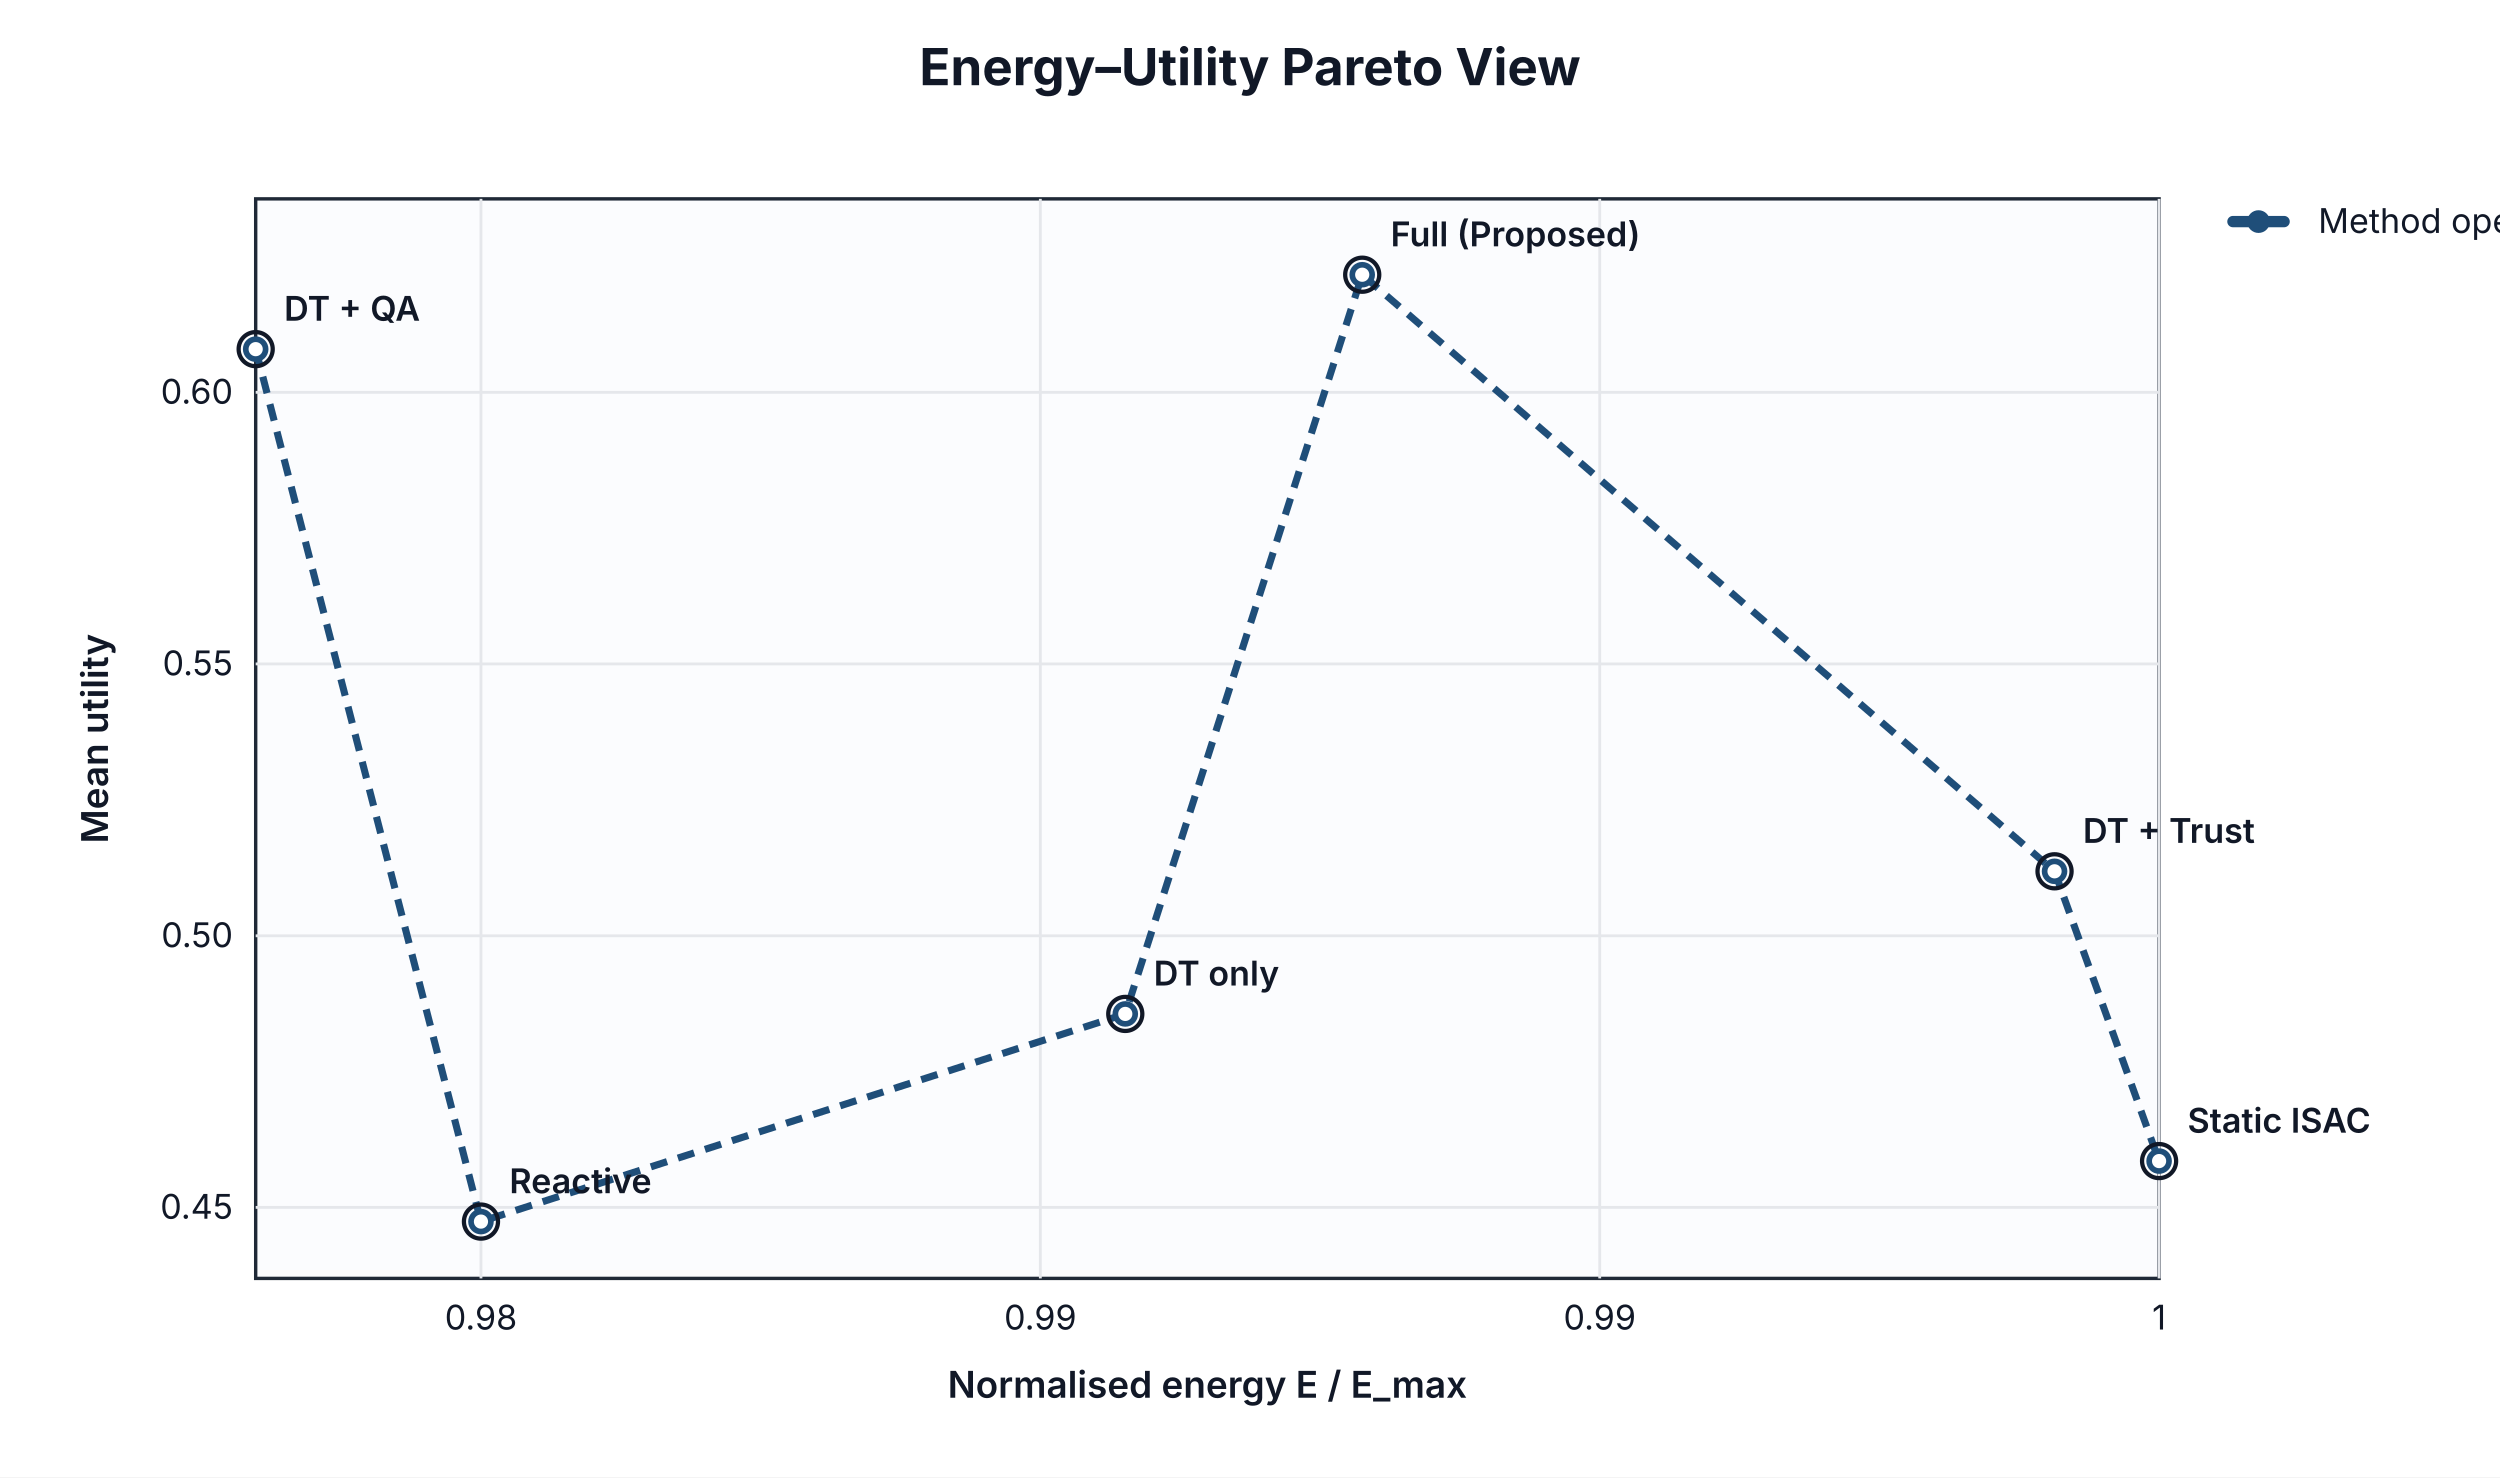
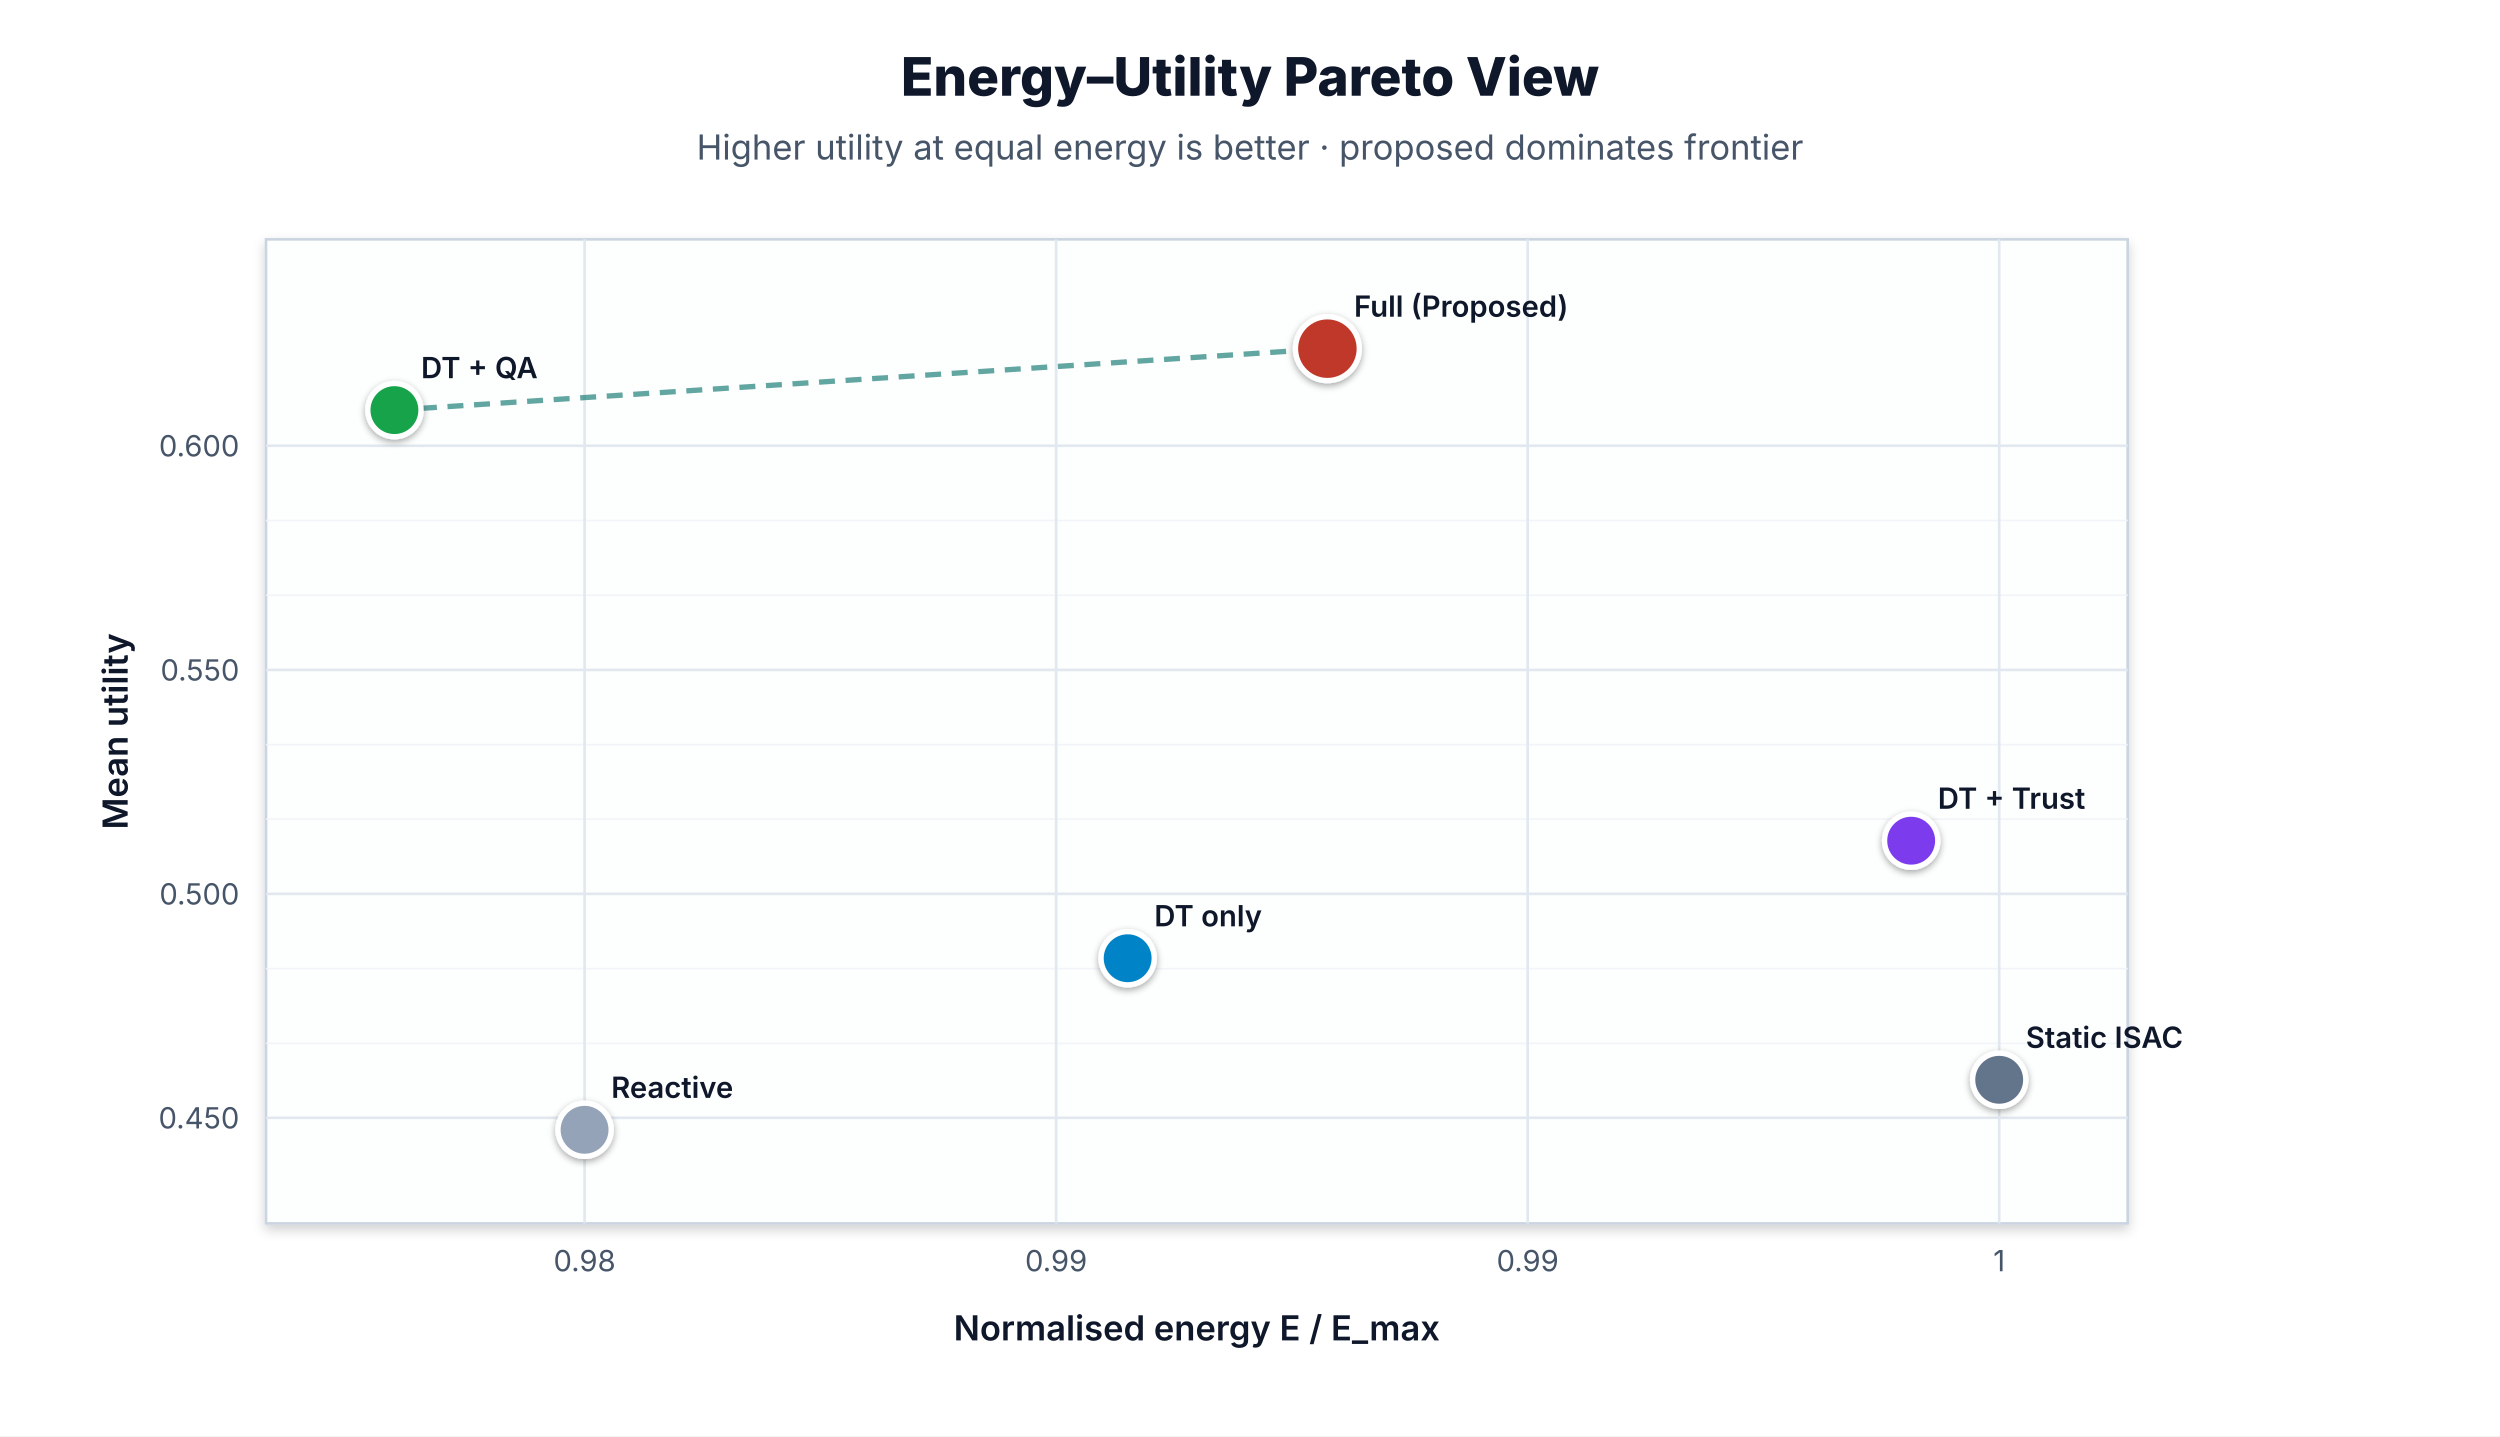
- <svg xmlns="http://www.w3.org/2000/svg" viewBox="0 0 880 520" width="880" height="520" font-family="'Inter','Segoe UI','Helvetica Neue',Arial,sans-serif" font-size="14" role="img" aria-label="Energy–Utility Pareto View">
+ <svg xmlns="http://www.w3.org/2000/svg" viewBox="0 0 940 540" width="940" height="540" font-family="'Inter','Segoe UI','Helvetica Neue',Arial,sans-serif" role="img" aria-label="Energy–Utility Pareto View">
+   <defs>
+     <filter id="panelShadow" x="-5%" y="-5%" width="110%" height="115%">
+       <feGaussianBlur in="SourceAlpha" stdDeviation="2.2" />
+       <feOffset dx="0" dy="2" />
+       <feComponentTransfer>
+         <feFuncA type="linear" slope="0.18" />
+       </feComponentTransfer>
+       <feMerge>
+         <feMergeNode />
+         <feMergeNode in="SourceGraphic" />
+       </feMerge>
+     </filter>
+     <filter id="pointShadow" x="-50%" y="-50%" width="200%" height="200%">
+       <feGaussianBlur in="SourceAlpha" stdDeviation="1.4" />
+       <feOffset dx="0" dy="1" />
+       <feComponentTransfer>
+         <feFuncA type="linear" slope="0.35" />
+       </feComponentTransfer>
+       <feMerge>
+         <feMergeNode />
+         <feMergeNode in="SourceGraphic" />
+       </feMerge>
+     </filter>
+     <marker id="mArrow" viewBox="0 0 10 10" refX="9" refY="5" markerWidth="8" markerHeight="8" orient="auto-start-reverse">
+       <path d="M0,0 L10,5 L0,10 z" fill="#0f172a" />
+     </marker>
+   </defs>
  <rect width="100%" height="100%" fill="#ffffff" />
-   <text x="440.0" y="30" text-anchor="middle" font-size="18" font-weight="700" fill="#111827">Energy–Utility Pareto View</text>
-   <rect x="90" y="70" width="670" height="380" fill="#fbfcfe" stroke="#1f2937" stroke-width="1.2" />
-   <line x1="90" y1="425.0" x2="760" y2="425.0" stroke="#e5e7eb" stroke-width="1" />
-   <text x="82" y="429.0" text-anchor="end" fill="#111827" font-size="12">0.45</text>
-   <line x1="90" y1="329.4" x2="760" y2="329.4" stroke="#e5e7eb" stroke-width="1" />
-   <text x="82" y="333.4" text-anchor="end" fill="#111827" font-size="12">0.50</text>
-   <line x1="90" y1="233.7" x2="760" y2="233.7" stroke="#e5e7eb" stroke-width="1" />
-   <text x="82" y="237.7" text-anchor="end" fill="#111827" font-size="12">0.55</text>
-   <line x1="90" y1="138.1" x2="760" y2="138.1" stroke="#e5e7eb" stroke-width="1" />
-   <text x="82" y="142.1" text-anchor="end" fill="#111827" font-size="12">0.60</text>
-   <line x1="169.3" y1="70" x2="169.3" y2="450" stroke="#e5e7eb" stroke-width="1" />
-   <text x="169.3" y="468" text-anchor="middle" fill="#111827" font-size="12">0.98</text>
-   <line x1="366.2" y1="70" x2="366.2" y2="450" stroke="#e5e7eb" stroke-width="1" />
-   <text x="366.2" y="468" text-anchor="middle" fill="#111827" font-size="12">0.99</text>
-   <line x1="563.1" y1="70" x2="563.1" y2="450" stroke="#e5e7eb" stroke-width="1" />
-   <text x="563.1" y="468" text-anchor="middle" fill="#111827" font-size="12">0.99</text>
-   <line x1="760.0" y1="70" x2="760.0" y2="450" stroke="#e5e7eb" stroke-width="1" />
-   <text x="760.0" y="468" text-anchor="middle" fill="#111827" font-size="12">1</text>
-   <text x="425.0" y="492" text-anchor="middle" fill="#111827" font-size="13" font-weight="600">Normalised energy  E / E_max</text>
-   <text transform="translate(38,260.0) rotate(-90)" text-anchor="middle" fill="#111827" font-size="13" font-weight="600">Mean utility</text>
-   <polyline points="90.0,122.9 169.3,430.0 396.1,356.9 479.5,96.7 723.2,306.7 760.0,408.7" fill="none" stroke="#1f4e79" stroke-width="2.5" stroke-dasharray="6,4" />
-   <circle cx="90.0" cy="122.9" r="3.5" fill="#ffffff" stroke="#1f4e79" stroke-width="2" />
-   <circle cx="169.3" cy="430.0" r="3.5" fill="#ffffff" stroke="#1f4e79" stroke-width="2" />
-   <circle cx="396.1" cy="356.9" r="3.5" fill="#ffffff" stroke="#1f4e79" stroke-width="2" />
-   <circle cx="479.5" cy="96.7" r="3.5" fill="#ffffff" stroke="#1f4e79" stroke-width="2" />
-   <circle cx="723.2" cy="306.7" r="3.5" fill="#ffffff" stroke="#1f4e79" stroke-width="2" />
-   <circle cx="760.0" cy="408.7" r="3.5" fill="#ffffff" stroke="#1f4e79" stroke-width="2" />
-   <rect x="784" y="76" width="22" height="4" fill="#1f4e79" rx="2" />
-   <circle cx="795" cy="78" r="4" fill="#1f4e79" />
-   <text x="816" y="82" fill="#111827" font-size="12">Method operating points</text>
-   <circle cx="90.0" cy="122.9" r="6" fill="none" stroke="#111827" stroke-width="1.5" />
-   <text x="100.0" y="112.9" fill="#111827" font-size="12" font-weight="600">DT + QA</text>
-   <circle cx="169.3" cy="430.0" r="6" fill="none" stroke="#111827" stroke-width="1.5" />
-   <text x="179.3" y="420.0" fill="#111827" font-size="12" font-weight="600">Reactive</text>
-   <circle cx="396.1" cy="356.9" r="6" fill="none" stroke="#111827" stroke-width="1.5" />
-   <text x="406.1" y="346.9" fill="#111827" font-size="12" font-weight="600">DT only</text>
-   <circle cx="479.5" cy="96.7" r="6" fill="none" stroke="#111827" stroke-width="1.5" />
-   <text x="489.5" y="86.7" fill="#111827" font-size="12" font-weight="600">Full (Proposed)</text>
-   <circle cx="723.2" cy="306.7" r="6" fill="none" stroke="#111827" stroke-width="1.5" />
-   <text x="733.2" y="296.7" fill="#111827" font-size="12" font-weight="600">DT + Trust</text>
-   <circle cx="760.0" cy="408.7" r="6" fill="none" stroke="#111827" stroke-width="1.5" />
-   <text x="770.0" y="398.7" fill="#111827" font-size="12" font-weight="600">Static ISAC</text>
+   <text x="470.0" y="36" text-anchor="middle" font-size="20" font-weight="800" fill="#0f172a">Energy–Utility Pareto View</text>
+   <text x="470.0" y="60" text-anchor="middle" font-size="13" fill="#475569">Higher utility at equal energy is better · proposed dominates frontier</text>
+   <g filter="url(#panelShadow)">
+     <rect x="100" y="90" width="700" height="370" fill="#fdfefe" stroke="#cbd5e1" stroke-width="1" />
+   </g>
+   <line x1="100" y1="392.3" x2="800" y2="392.3" stroke="#f1f5f9" stroke-width="0.6" />
+   <line x1="100" y1="364.2" x2="800" y2="364.2" stroke="#f1f5f9" stroke-width="0.6" />
+   <line x1="100" y1="308.0" x2="800" y2="308.0" stroke="#f1f5f9" stroke-width="0.6" />
+   <line x1="100" y1="280.0" x2="800" y2="280.0" stroke="#f1f5f9" stroke-width="0.6" />
+   <line x1="100" y1="223.8" x2="800" y2="223.8" stroke="#f1f5f9" stroke-width="0.6" />
+   <line x1="100" y1="195.7" x2="800" y2="195.7" stroke="#f1f5f9" stroke-width="0.6" />
+   <line x1="100" y1="420.3" x2="800" y2="420.3" stroke="#e2e8f0" stroke-width="1" />
+   <text x="90" y="424.3" text-anchor="end" fill="#475569" font-size="11">0.450</text>
+   <line x1="100" y1="336.1" x2="800" y2="336.1" stroke="#e2e8f0" stroke-width="1" />
+   <text x="90" y="340.1" text-anchor="end" fill="#475569" font-size="11">0.500</text>
+   <line x1="100" y1="251.9" x2="800" y2="251.9" stroke="#e2e8f0" stroke-width="1" />
+   <text x="90" y="255.9" text-anchor="end" fill="#475569" font-size="11">0.550</text>
+   <line x1="100" y1="167.6" x2="800" y2="167.6" stroke="#e2e8f0" stroke-width="1" />
+   <text x="90" y="171.6" text-anchor="end" fill="#475569" font-size="11">0.600</text>
+   <line x1="219.8" y1="90" x2="219.8" y2="460" stroke="#e2e8f0" stroke-width="1" />
+   <text x="219.8" y="478" text-anchor="middle" fill="#475569" font-size="11">0.98</text>
+   <line x1="397.1" y1="90" x2="397.1" y2="460" stroke="#e2e8f0" stroke-width="1" />
+   <text x="397.1" y="478" text-anchor="middle" fill="#475569" font-size="11">0.99</text>
+   <line x1="574.4" y1="90" x2="574.4" y2="460" stroke="#e2e8f0" stroke-width="1" />
+   <text x="574.4" y="478" text-anchor="middle" fill="#475569" font-size="11">0.99</text>
+   <line x1="751.7" y1="90" x2="751.7" y2="460" stroke="#e2e8f0" stroke-width="1" />
+   <text x="751.7" y="478" text-anchor="middle" fill="#475569" font-size="11">1</text>
+   <text x="450.0" y="504" text-anchor="middle" fill="#0f172a" font-size="13" font-weight="600">Normalised energy  E / E_max</text>
+   <text transform="translate(48,275.0) rotate(-90)" text-anchor="middle" fill="#0f172a" font-size="13" font-weight="600">Mean utility</text>
+   <polyline points="148.3,154.2 499.1,131.1" fill="none" stroke="#0f766e" stroke-width="2" stroke-dasharray="6 4" opacity="0.65" />
+   <circle cx="751.7" cy="406.0" r="10" fill="#64748b" stroke="#ffffff" stroke-width="2" filter="url(#pointShadow)" />
+   <text x="761.7" y="394.0" font-size="11" font-weight="600" fill="#0f172a">Static ISAC</text>
+   <circle cx="219.8" cy="424.8" r="10" fill="#94a3b8" stroke="#ffffff" stroke-width="2" filter="url(#pointShadow)" />
+   <text x="229.8" y="412.8" font-size="11" font-weight="600" fill="#0f172a">Reactive</text>
+   <circle cx="424.0" cy="360.3" r="10" fill="#0284c7" stroke="#ffffff" stroke-width="2" filter="url(#pointShadow)" />
+   <text x="434.0" y="348.3" font-size="11" font-weight="600" fill="#0f172a">DT only</text>
+   <circle cx="148.3" cy="154.2" r="10" fill="#16a34a" stroke="#ffffff" stroke-width="2" filter="url(#pointShadow)" />
+   <text x="158.3" y="142.2" font-size="11" font-weight="600" fill="#0f172a">DT + QA</text>
+   <circle cx="718.6" cy="316.1" r="10" fill="#7c3aed" stroke="#ffffff" stroke-width="2" filter="url(#pointShadow)" />
+   <text x="728.6" y="304.1" font-size="11" font-weight="600" fill="#0f172a">DT + Trust</text>
+   <circle cx="499.1" cy="131.1" r="12" fill="#c0392b" stroke="#ffffff" stroke-width="2" filter="url(#pointShadow)" />
+   <text x="509.1" y="119.1" font-size="11" font-weight="600" fill="#0f172a">Full (Proposed)</text>
</svg>
